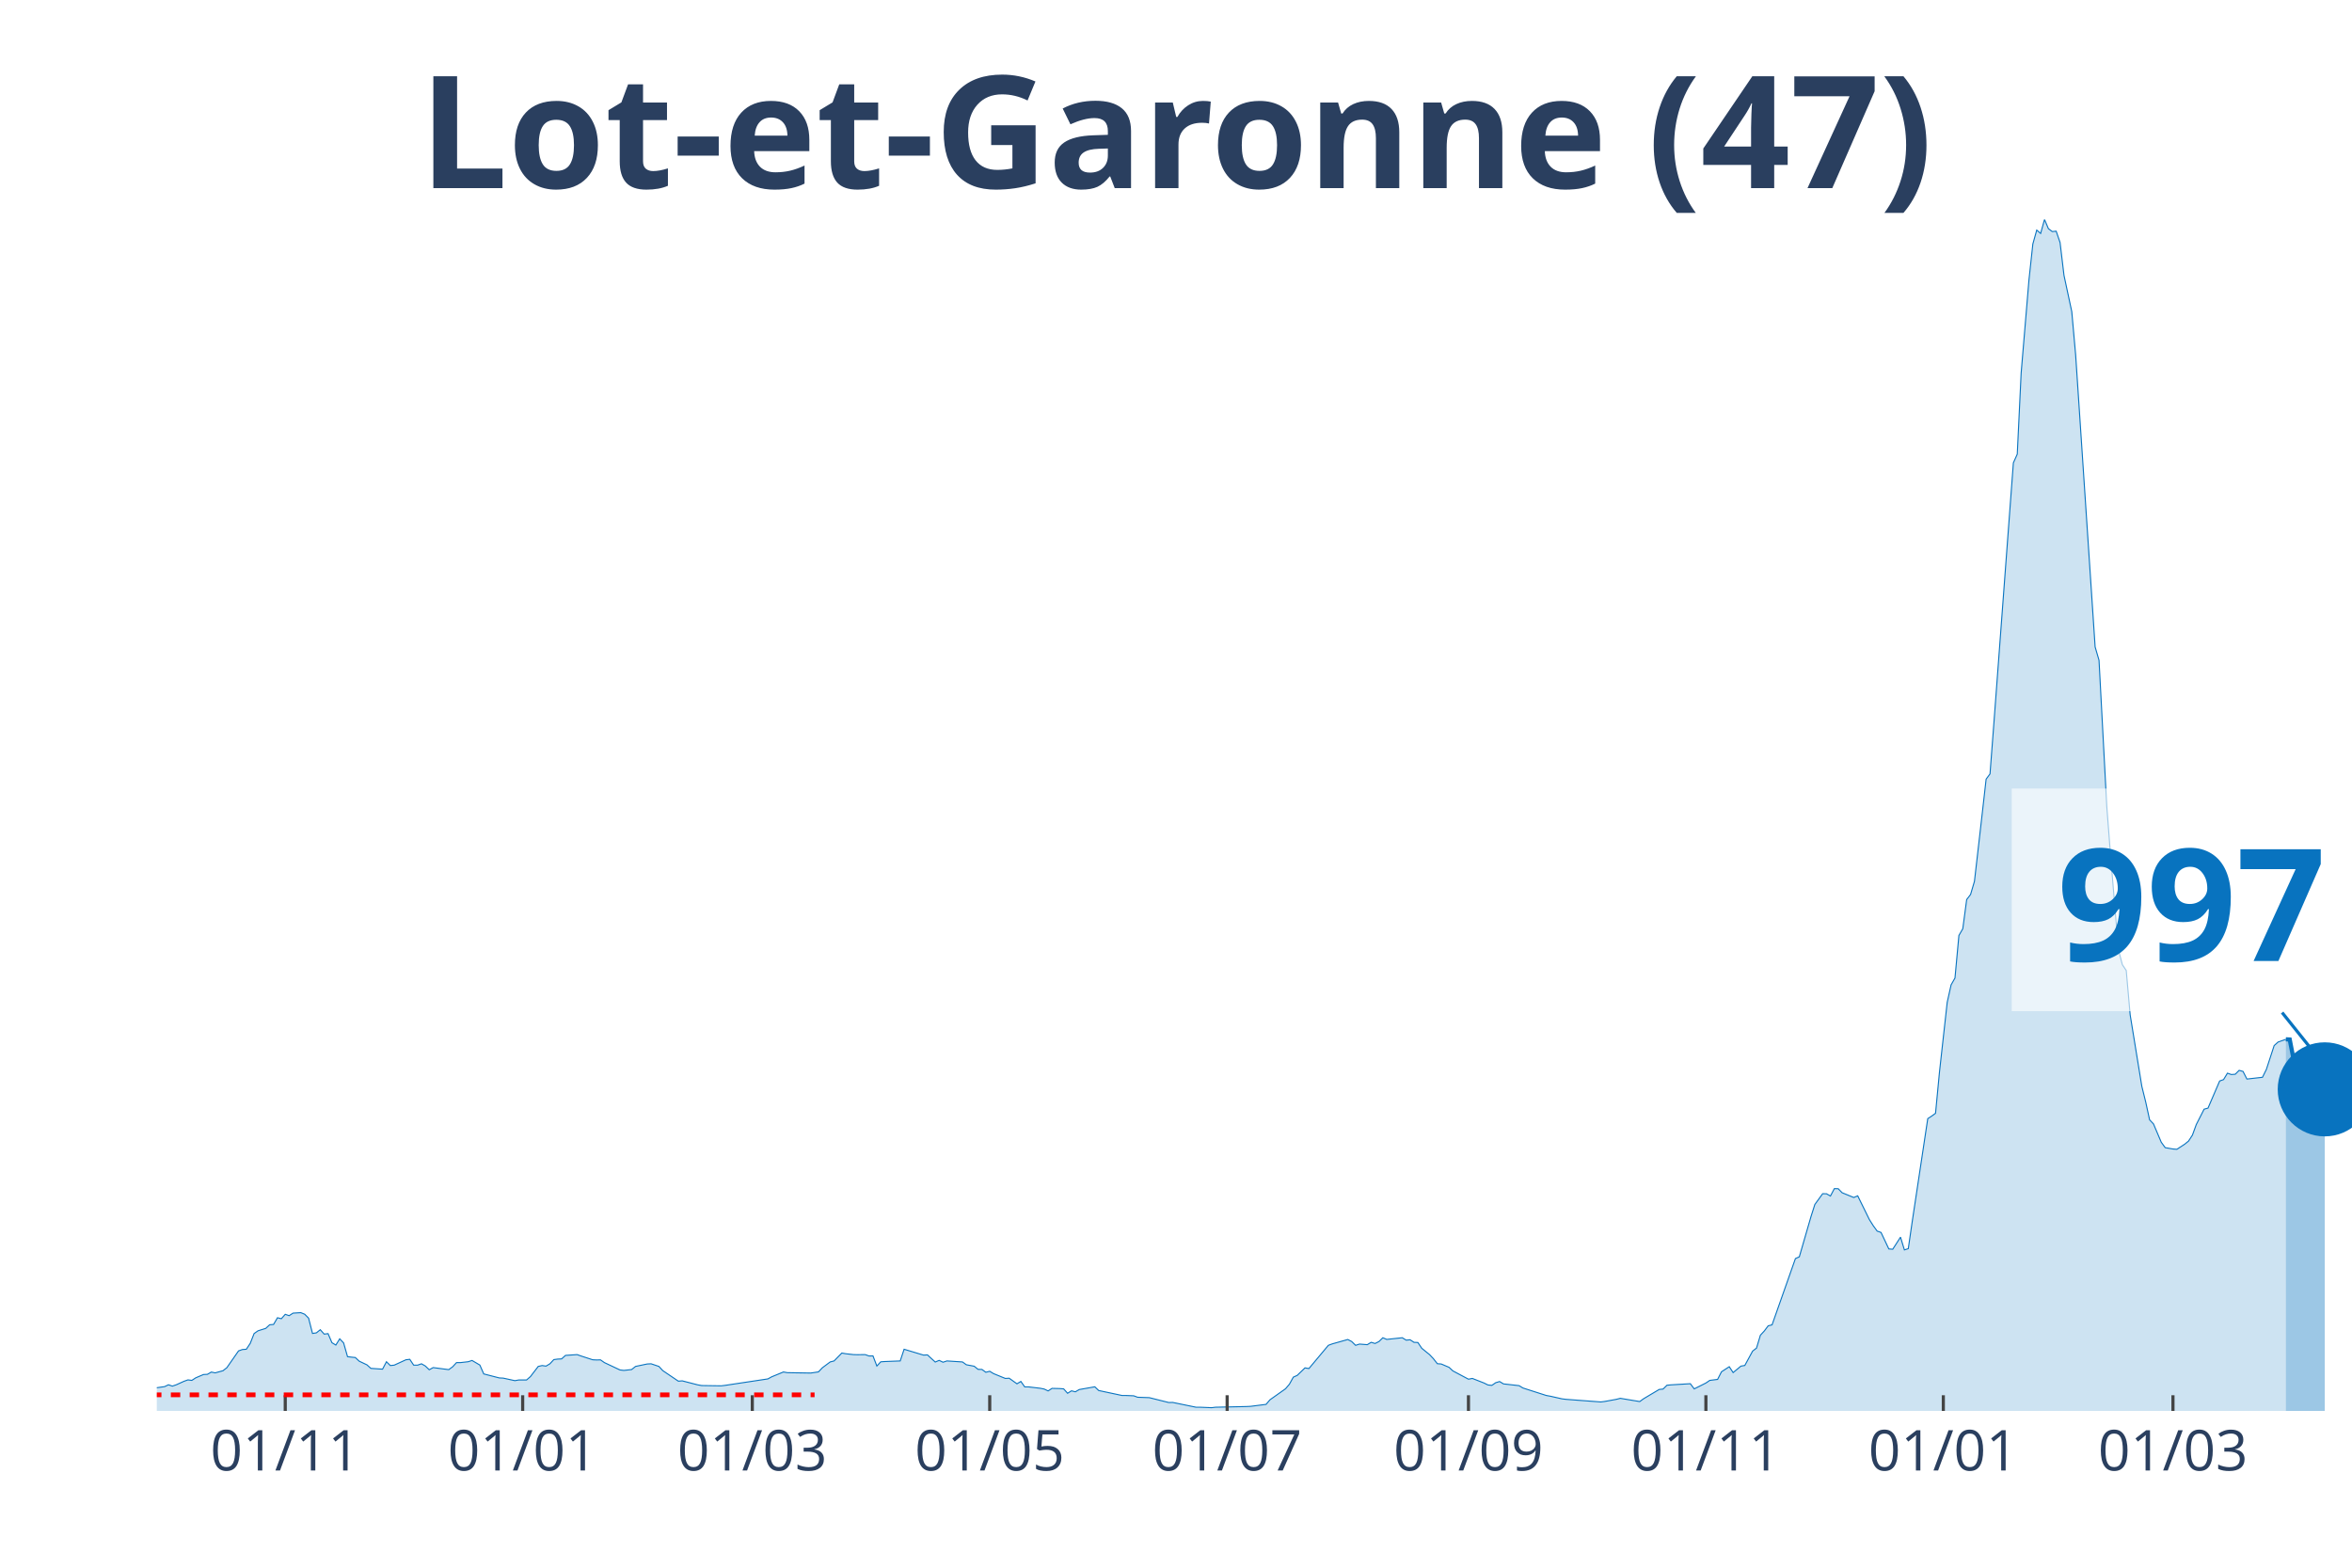
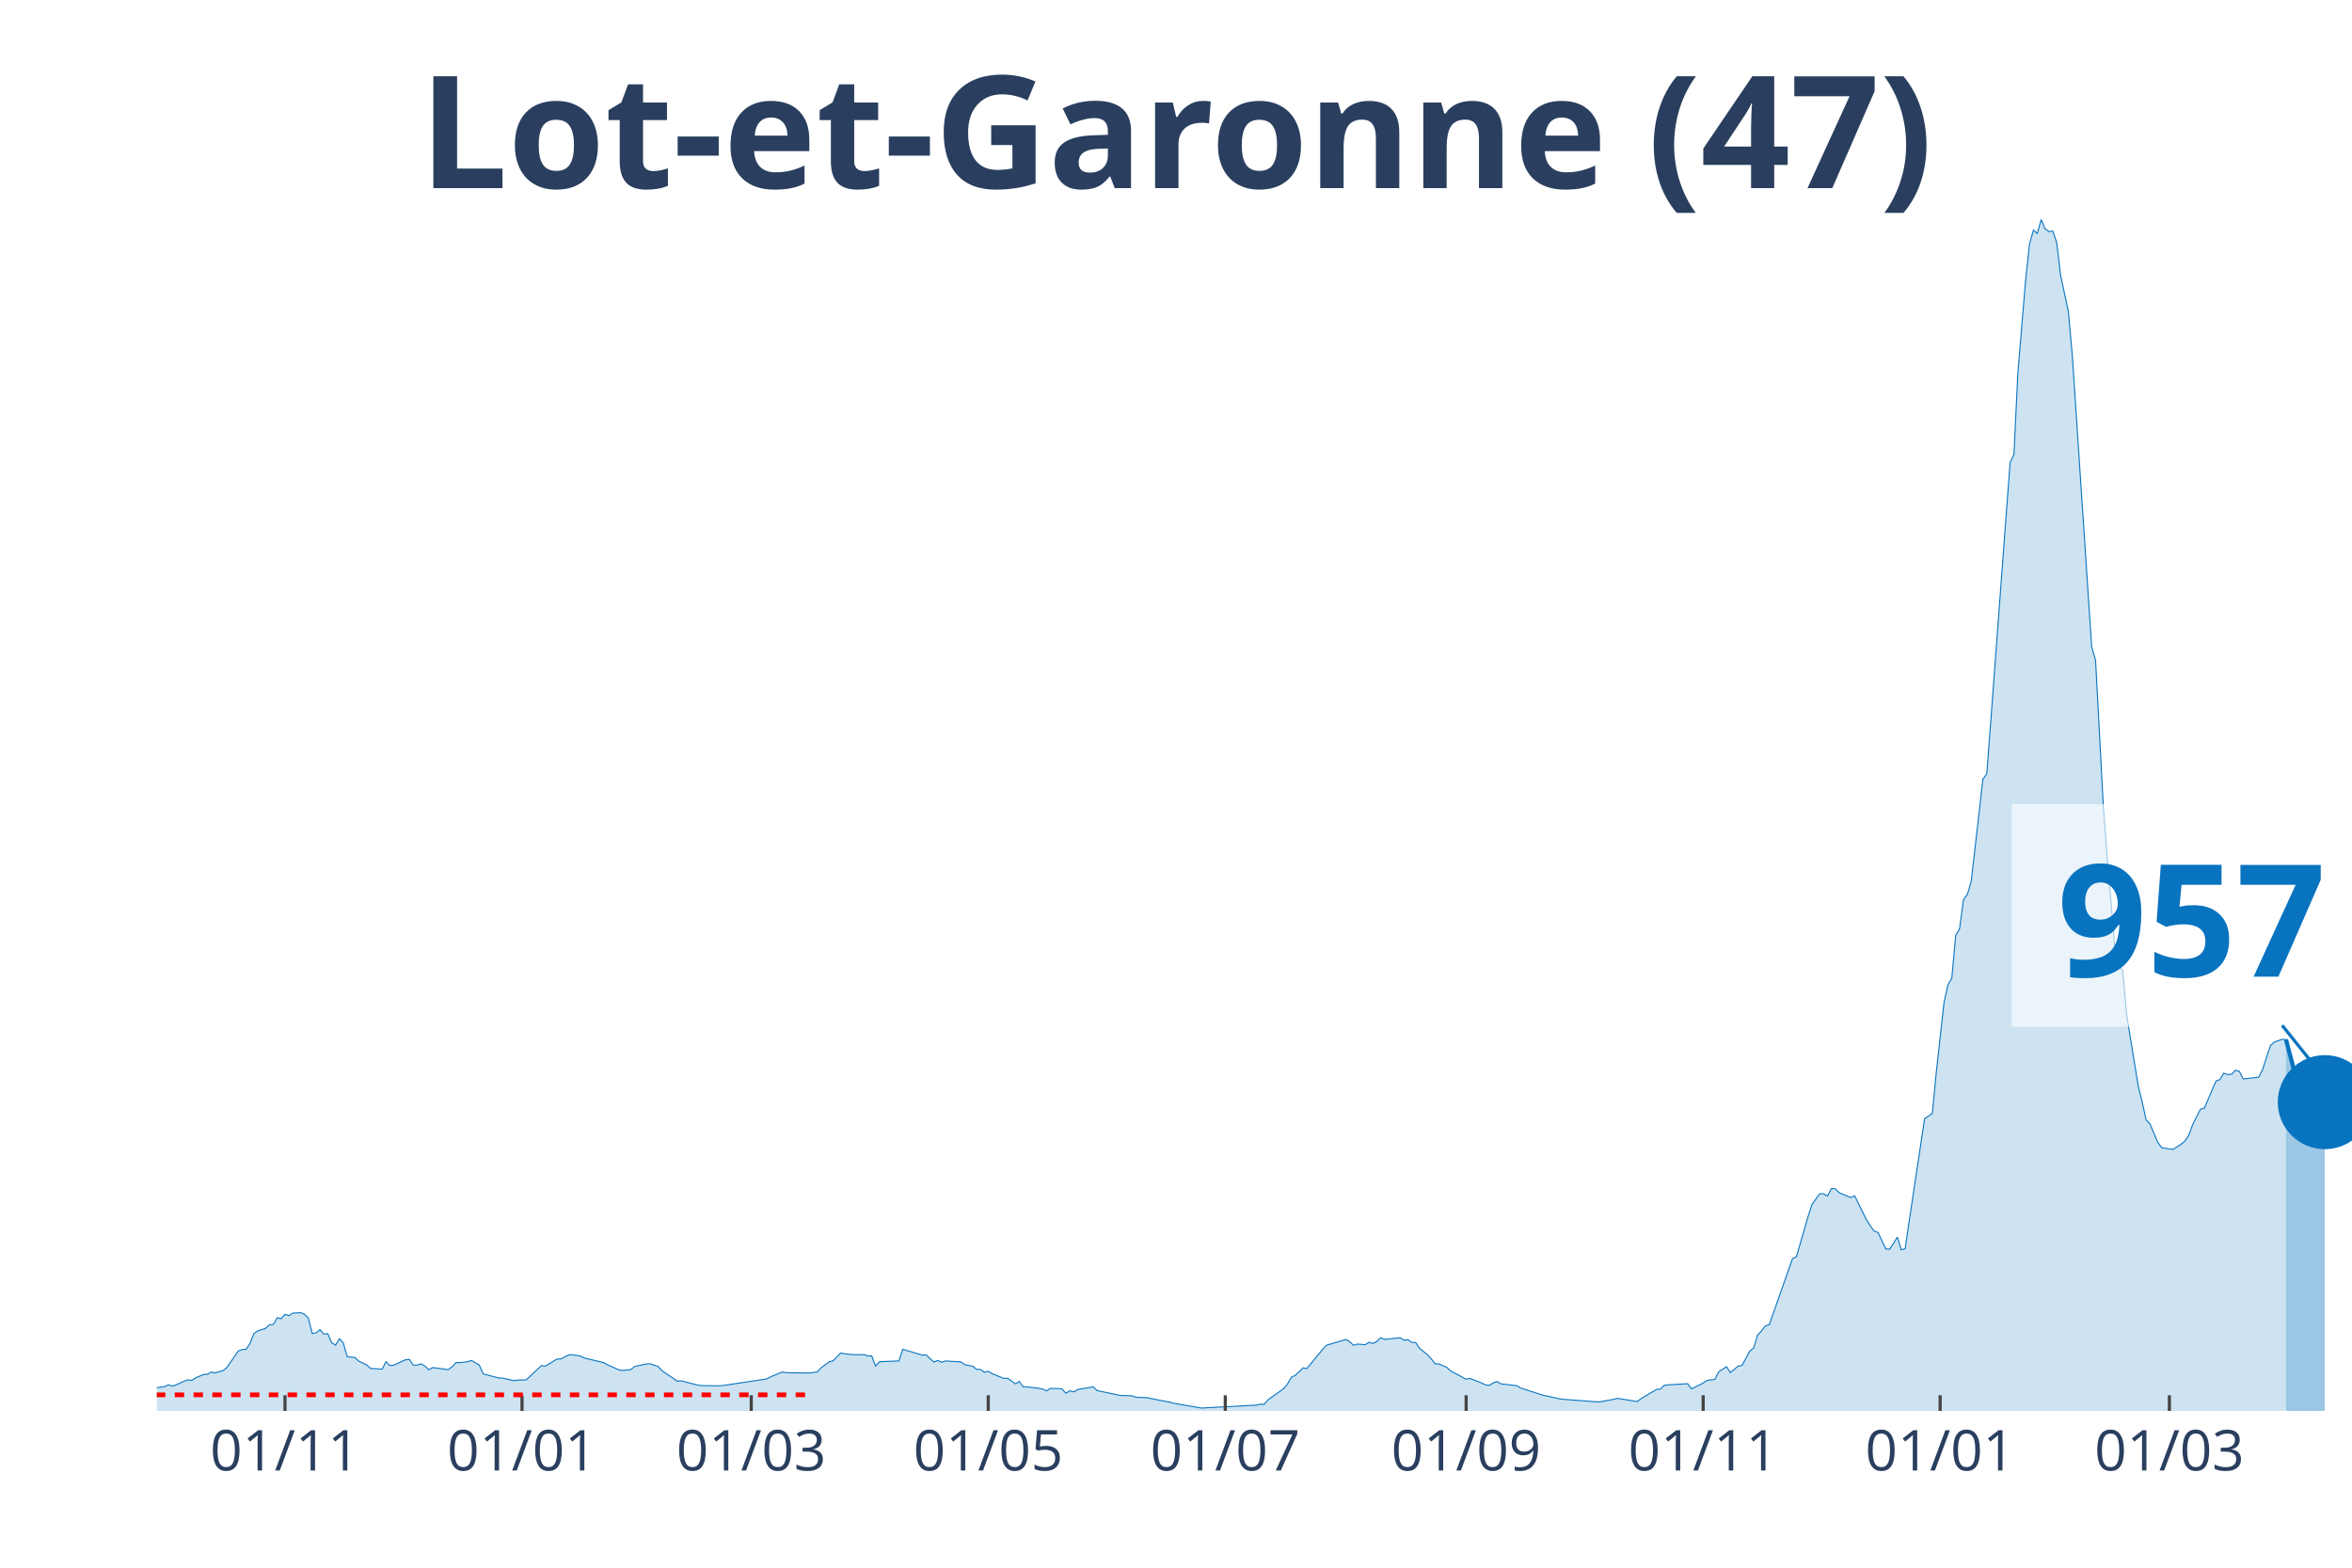
<svg xmlns="http://www.w3.org/2000/svg" class="main-svg" width="1125" height="750" style="" viewBox="0 0 750 500">
  <rect x="0" y="0" width="750" height="500" style="fill: rgb(0, 0, 0); fill-opacity: 0;" />
-   <defs id="defs-2f6714">
+   <defs id="defs-c28b36">
    <g class="clips">
-       <clipPath id="clip2f6714xyplot" class="plotclip">
+       <clipPath id="clipc28b36xyplot" class="plotclip">
        <rect width="700" height="380" />
      </clipPath>
-       <clipPath class="axesclip" id="clip2f6714x">
+       <clipPath class="axesclip" id="clipc28b36x">
        <rect x="50" y="0" width="700" height="500" />
      </clipPath>
-       <clipPath class="axesclip" id="clip2f6714y">
+       <clipPath class="axesclip" id="clipc28b36y">
        <rect x="0" y="70" width="750" height="380" />
      </clipPath>
-       <clipPath class="axesclip" id="clip2f6714xy">
+       <clipPath class="axesclip" id="clipc28b36xy">
        <rect x="50" y="70" width="700" height="380" />
      </clipPath>
    </g>
    <g class="gradients" />
  </defs>
  <g class="bglayer">
    <rect class="bg" x="50" y="70" width="700" height="380" style="fill: rgb(0, 0, 0); fill-opacity: 0; stroke-width: 0;" />
  </g>
  <g class="layer-below">
    <g class="imagelayer" />
    <g class="shapelayer" />
  </g>
  <g class="cartesianlayer">
    <g class="subplot xy">
      <g class="layer-subplot">
        <g class="shapelayer" />
        <g class="imagelayer" />
      </g>
      <g class="gridlayer">
        <g class="x">
-           <path class="xgrid crisp" transform="translate(90.96,0)" d="M0,70v380" style="stroke: rgb(255, 255, 255); stroke-opacity: 1; stroke-width: 1px;" />
-           <path class="xgrid crisp" transform="translate(166.67,0)" d="M0,70v380" style="stroke: rgb(255, 255, 255); stroke-opacity: 1; stroke-width: 1px;" />
-           <path class="xgrid crisp" transform="translate(239.89,0)" d="M0,70v380" style="stroke: rgb(255, 255, 255); stroke-opacity: 1; stroke-width: 1px;" />
-           <path class="xgrid crisp" transform="translate(315.6,0)" d="M0,70v380" style="stroke: rgb(255, 255, 255); stroke-opacity: 1; stroke-width: 1px;" />
-           <path class="xgrid crisp" transform="translate(391.31,0)" d="M0,70v380" style="stroke: rgb(255, 255, 255); stroke-opacity: 1; stroke-width: 1px;" />
-           <path class="xgrid crisp" transform="translate(468.26,0)" d="M0,70v380" style="stroke: rgb(255, 255, 255); stroke-opacity: 1; stroke-width: 1px;" />
-           <path class="xgrid crisp" transform="translate(543.97,0)" d="M0,70v380" style="stroke: rgb(255, 255, 255); stroke-opacity: 1; stroke-width: 1px;" />
-           <path class="xgrid crisp" transform="translate(619.68,0)" d="M0,70v380" style="stroke: rgb(255, 255, 255); stroke-opacity: 1; stroke-width: 1px;" />
-           <path class="xgrid crisp" transform="translate(692.91,0)" d="M0,70v380" style="stroke: rgb(255, 255, 255); stroke-opacity: 1; stroke-width: 1px;" />
+           <path class="xgrid crisp" transform="translate(90.88,0)" d="M0,70v380" style="stroke: rgb(255, 255, 255); stroke-opacity: 1; stroke-width: 1px;" />
+           <path class="xgrid crisp" transform="translate(166.46,0)" d="M0,70v380" style="stroke: rgb(255, 255, 255); stroke-opacity: 1; stroke-width: 1px;" />
+           <path class="xgrid crisp" transform="translate(239.56,0)" d="M0,70v380" style="stroke: rgb(255, 255, 255); stroke-opacity: 1; stroke-width: 1px;" />
+           <path class="xgrid crisp" transform="translate(315.13,0)" d="M0,70v380" style="stroke: rgb(255, 255, 255); stroke-opacity: 1; stroke-width: 1px;" />
+           <path class="xgrid crisp" transform="translate(390.71,0)" d="M0,70v380" style="stroke: rgb(255, 255, 255); stroke-opacity: 1; stroke-width: 1px;" />
+           <path class="xgrid crisp" transform="translate(467.52,0)" d="M0,70v380" style="stroke: rgb(255, 255, 255); stroke-opacity: 1; stroke-width: 1px;" />
+           <path class="xgrid crisp" transform="translate(543.1,0)" d="M0,70v380" style="stroke: rgb(255, 255, 255); stroke-opacity: 1; stroke-width: 1px;" />
+           <path class="xgrid crisp" transform="translate(618.67,0)" d="M0,70v380" style="stroke: rgb(255, 255, 255); stroke-opacity: 1; stroke-width: 1px;" />
+           <path class="xgrid crisp" transform="translate(691.77,0)" d="M0,70v380" style="stroke: rgb(255, 255, 255); stroke-opacity: 1; stroke-width: 1px;" />
        </g>
        <g class="y" />
      </g>
      <g class="zerolinelayer" />
      <path class="xlines-below" />
      <path class="ylines-below" />
      <g class="overlines-below" />
      <g class="xaxislayer-below" />
      <g class="yaxislayer-below" />
      <g class="overaxes-below" />
-       <g class="plot" transform="translate(50, 70)" clip-path="url('#clip2f6714xyplot')">
+       <g class="plot" transform="translate(50, 70)" clip-path="url('#clipc28b36xyplot')">
        <g class="scatterlayer mlayer">
-           <g class="trace scatter trace13aa5d" style="stroke-miterlimit: 2;">
+           <g class="trace scatter trace79e965" style="stroke-miterlimit: 2;">
            <g class="fills">
              <g>
-                 <path class="js-fill" d="M678.9,380L-168.79,380L-168.79,379.81L-57.09,378.91L-55.85,378.47L-44.68,374.8L-43.44,374.99L-38.48,374.9L-37.23,374.55L-29.79,373.03L-28.55,373.21L-13.65,373.9L-12.41,373.09L-7.45,373.37L-6.21,373.34L-2.48,373.03L-1.24,372.78L2.48,372.25L3.72,371.66L4.96,372.09L6.21,371.66L8.69,370.54L9.93,370.1L11.17,370.26L12.41,369.45L14.89,368.39L16.13,368.33L17.38,367.61L18.62,367.86L21.1,367.18L22.34,366.21L26.06,360.86L27.3,360.42L28.55,360.33L29.79,358.46L31.03,355.32L32.27,354.45L34.75,353.67L35.99,352.52L37.23,352.42L38.48,350.28L39.72,350.59L40.96,349.19L42.2,349.62L43.44,348.81L45.92,348.66L47.16,349.16L48.4,350.4L49.65,355.29L50.89,355.1L52.13,354.1L53.37,355.5L54.61,355.35L55.85,358.24L57.09,358.99L58.33,357L59.57,358.31L60.82,362.69L62.06,362.85L63.3,362.97L64.54,364.13L67.02,365.31L68.26,366.43L71.99,366.68L73.23,364.31L74.47,365.53L75.71,365.4L79.43,363.69L80.67,363.54L81.91,365.4L83.16,365.4L84.4,364.97L85.64,365.68L86.88,366.87L88.12,366.18L93.09,366.83L94.33,365.93L95.57,364.59L96.81,364.59L99.29,364.31L100.53,363.91L103.01,365.37L104.26,368.2L109.22,369.48L110.46,369.54L114.18,370.35L115.43,370.13L117.91,370.13L119.15,369.04L121.63,365.81L122.87,365.53L124.11,365.71L125.35,364.97L126.6,363.63L127.84,363.47L129.08,363.41L130.32,362.29L134.04,362.04L135.28,362.48L139.01,363.69L140.25,363.75L141.49,363.72L142.73,364.59L147.7,366.93L148.94,367.08L151.42,366.8L152.66,365.81L156.38,365.03L157.62,364.97L160.11,365.81L161.35,367.15L166.31,370.51L167.55,370.41L172.52,371.69L173.76,371.91L179.96,372L181.21,371.85L194.86,369.79L196.1,369.11L199.82,367.58L201.06,367.8L208.51,367.92L209.75,367.74L210.99,367.55L212.23,366.24L214.72,364.38L215.96,364.06L218.44,361.54L219.68,361.76L222.16,362.04L223.4,362.07L225.89,362.04L227.13,362.48L228.37,362.45L229.61,365.68L230.85,364.34L232.09,364.25L237.06,364.06L238.3,360.33L244.5,362.2L245.74,362.13L248.23,364.41L249.47,363.88L250.71,364.47L251.95,364.06L256.91,364.38L258.16,365.28L260.64,365.74L261.88,366.74L263.12,366.77L264.36,367.67L265.6,367.36L266.84,368.11L270.57,369.64L271.81,369.57L274.29,371.35L275.53,370.6L276.77,372.34L278.01,372.34L281.74,372.78L282.98,373.03L284.22,373.62L285.46,372.81L287.94,372.87L289.18,372.97L290.43,374.37L291.67,373.59L292.91,373.9L294.15,373.18L299.11,372.31L300.35,373.49L307.8,375.08L309.04,375.08L311.52,375.18L312.77,375.64L316.49,375.77L317.73,376.08L322.7,377.32L323.94,377.29L331.38,378.82L332.62,378.82L336.35,378.97L337.59,378.82L347.52,378.6L348.76,378.54L353.72,377.91L354.96,376.45L359.93,372.93L361.17,371.47L362.41,369.23L363.65,368.67L366.13,366.27L367.38,366.49L373.58,359.08L374.82,358.62L379.79,357.22L381.03,357.87L382.27,359.08L383.51,358.68L385.99,358.87L387.23,358.12L388.48,358.49L389.72,357.87L390.96,356.66L392.2,357.19L397.16,356.66L398.4,357.43L399.65,357.31L400.89,358.12L402.13,358.18L403.37,360.02L405.85,362.04L407.09,363.35L408.33,364.94L409.57,365.03L412.06,366.09L413.3,367.24L418.26,369.88L419.5,369.64L423.23,371.1L424.47,371.72L425.71,371.85L426.95,371L428.19,370.63L429.43,371.38L434.4,371.94L435.64,372.69L443.09,375.08L444.33,375.3L448.05,376.14L449.29,376.3L460.46,377.14L461.7,376.98L465.43,376.3L466.67,375.98L472.87,377.01L474.11,376.11L479.08,373.15L480.32,373.03L481.56,371.81L482.8,371.69L489.01,371.32L490.25,372.97L493.97,371.1L495.21,370.26L497.7,369.95L498.94,367.52L501.42,365.9L502.66,367.77L505.14,365.71L506.38,365.5L508.87,360.92L510.11,359.96L511.35,355.85L512.59,354.51L513.83,352.86L515.07,352.55L522.52,331.41L523.76,330.85L527.48,318.03L528.72,314.14L531.21,310.72L532.45,310.75L533.69,311.46L534.93,309.1L536.17,309.13L537.41,310.41L541.13,311.93L542.38,311.4L546.1,318.96L547.34,320.93L548.58,322.64L549.82,323.07L552.3,328.33L553.55,328.43L556.03,324.57L557.27,328.64L558.51,328.24L559.75,319.71L564.72,286.78L565.96,285.97L567.2,285.07L568.44,272.06L570.92,249.68L572.16,244.11L573.4,241.93L574.65,228.36L575.89,226.21L577.13,216.91L578.37,215.29L579.61,211.09L582.09,189.46L583.33,178.5L584.57,176.82L585.82,160.48L590.78,94.18L592.02,77.62L593.26,74.85L594.5,48.96L596.99,19.27L598.23,7.81L599.47,3.39L600.71,4.45L601.95,0L603.19,2.93L604.43,3.86L605.67,3.73L606.91,7.35L608.16,17.83L610.64,29.38L611.88,43.23L618.09,136.33L619.33,140.59L621.81,187.21L623.05,203.31L625.53,232.94L626.77,237.67L628.01,239.53L629.26,253.67L632.98,276.48L634.22,281.49L635.46,287.16L636.7,288.46L639.18,294.31L640.43,296.03L642.91,296.46L644.15,296.56L646.63,294.94L647.87,293.94L649.11,292.04L650.35,288.65L652.84,283.76L654.08,283.42L657.8,274.77L659.04,274.33L660.28,272.28L661.52,272.71L662.77,272.62L664.01,271.38L665.25,271.72L666.49,274.15L671.45,273.59L672.7,271.06L675.18,263.47L676.42,262.35L678.9,261.48" style="fill: rgb(8, 115, 191); fill-opacity: 0.2; stroke-width: 0;" />
+                 <path class="js-fill" d="M678.94,380L-168.5,380L-168.5,379.81L-56.99,378.91L-55.75,378.47L-44.6,374.8L-43.36,374.99L-38.41,374.9L-37.17,374.55L-29.73,373.03L-28.5,373.21L-13.63,373.9L-12.39,373.09L-7.43,373.37L-6.19,373.34L-2.48,373.03L-1.24,372.78L2.48,372.25L3.72,371.66L4.96,372.09L6.19,371.66L8.67,370.54L9.91,370.1L11.15,370.26L12.39,369.45L14.87,368.39L16.11,368.33L17.35,367.61L18.58,367.86L21.06,367.18L22.3,366.21L26.02,360.86L27.26,360.42L28.5,360.33L29.73,358.46L30.97,355.32L32.21,354.45L34.69,353.67L35.93,352.52L37.17,352.42L38.41,350.28L39.65,350.59L40.88,349.19L42.12,349.62L43.36,348.81L45.84,348.66L47.08,349.16L48.32,350.4L49.56,355.29L50.8,355.1L52.04,354.1L53.27,355.5L54.51,355.35L55.75,358.24L56.99,358.99L58.23,357L59.47,358.31L60.71,362.69L61.95,362.85L63.19,362.97L64.42,364.13L66.9,365.31L68.14,366.43L71.86,366.68L73.1,364.31L74.34,365.53L75.58,365.4L79.29,363.69L80.53,363.54L81.77,365.4L83.01,365.4L84.25,364.97L85.49,365.68L86.73,366.87L87.96,366.18L92.92,366.83L94.16,365.93L95.4,364.59L96.64,364.59L99.12,364.31L100.35,363.91L102.83,365.37L104.07,368.2L109.03,369.48L110.27,369.54L113.98,370.35L115.22,370.13L117.7,370.13L118.94,369.04L122.65,365.53L123.89,365.71L127.61,363.47L128.85,363.41L131.33,362.13L132.57,362.1L135.04,362.48L136.28,363.1L142.48,364.59L143.72,365.28L147.43,366.93L148.67,367.08L151.15,366.8L152.39,365.81L156.11,365.03L157.35,364.97L159.82,365.81L161.06,367.15L166.02,370.51L167.26,370.41L172.21,371.69L173.45,371.91L179.65,372L180.88,371.85L194.51,369.79L195.75,369.11L199.47,367.58L200.71,367.8L208.14,367.92L209.38,367.74L210.62,367.55L211.86,366.24L214.34,364.38L215.58,364.06L218.05,361.54L219.29,361.76L221.77,362.04L223.01,362.07L225.49,362.04L226.73,362.48L227.96,362.45L229.2,365.68L230.44,364.34L231.68,364.25L236.64,364.06L237.88,360.33L244.07,362.2L245.31,362.13L247.79,364.41L249.03,363.88L250.27,364.47L251.5,364.06L256.46,364.38L257.7,365.28L260.18,365.74L261.42,366.74L262.65,366.77L263.89,367.67L265.13,367.36L266.37,368.11L270.09,369.64L271.33,369.57L273.81,371.35L275.04,370.6L276.28,372.34L277.52,372.34L281.24,372.78L282.48,373.03L283.72,373.62L284.96,372.81L287.43,372.87L288.67,372.97L289.91,374.37L291.15,373.59L292.39,373.9L293.63,373.18L298.58,372.31L299.82,373.49L307.26,375.08L308.5,375.08L310.97,375.18L312.21,375.64L315.93,375.77L317.17,376.08L323.36,377.29L324.6,377.63L333.27,379.1L334.51,379L350.62,378.16L351.86,377.85L353.1,377.91L354.34,376.45L359.29,372.93L360.53,371.47L361.77,369.23L363.01,368.67L365.49,366.27L366.73,366.49L371.68,360.45L372.92,359.08L379.12,357.22L380.35,357.87L381.59,359.08L382.83,358.68L385.31,358.87L386.55,358.12L387.79,358.49L389.03,357.87L390.27,356.66L391.5,357.19L396.46,356.66L397.7,357.43L398.94,357.31L400.18,358.12L401.42,358.18L402.65,360.02L405.13,362.04L406.37,363.35L407.61,364.94L408.85,365.03L411.33,366.09L412.57,367.24L417.52,369.88L418.76,369.64L422.48,371.1L423.72,371.72L424.96,371.85L426.19,371L427.43,370.63L428.67,371.38L433.63,371.94L434.87,372.69L442.3,375.08L443.54,375.3L447.26,376.14L448.5,376.3L459.65,377.14L460.88,376.98L464.6,376.3L465.84,375.98L472.04,377.01L473.27,376.11L478.23,373.15L479.47,373.03L480.71,371.81L481.95,371.69L488.14,371.32L489.38,372.97L493.1,371.1L494.34,370.26L496.81,369.95L498.05,367.52L500.53,365.9L501.77,367.77L504.25,365.71L505.49,365.5L507.96,360.92L509.2,359.96L510.44,355.85L511.68,354.51L512.92,352.86L514.16,352.55L521.59,331.41L522.83,330.85L526.55,318.03L527.79,314.14L530.27,310.72L531.5,310.75L532.74,311.46L533.98,309.1L535.22,309.13L536.46,310.41L540.18,311.93L541.42,311.4L545.13,318.96L546.37,320.93L547.61,322.64L548.85,323.07L551.33,328.33L552.57,328.43L555.04,324.57L556.28,328.64L557.52,328.24L558.76,319.71L563.72,286.78L564.96,285.97L566.19,285.07L567.43,272.06L569.91,249.68L571.15,244.11L572.39,241.93L573.63,228.36L574.87,226.21L576.11,216.91L577.35,215.29L578.58,211.09L581.06,189.46L582.3,178.5L583.54,176.82L584.78,160.48L589.73,94.18L590.97,77.62L592.21,74.85L593.45,48.96L595.93,19.27L597.17,7.81L598.41,3.39L599.65,4.45L600.88,0L602.12,2.93L603.36,3.86L604.6,3.73L605.84,7.35L607.08,17.83L609.56,29.38L610.8,43.23L616.99,136.33L618.23,140.59L620.71,187.21L621.95,203.31L624.42,232.94L625.66,237.67L626.9,239.53L628.14,253.67L631.86,276.48L633.1,281.49L634.34,287.16L635.58,288.46L638.05,294.31L639.29,296.03L641.77,296.46L643.01,296.56L645.49,294.94L646.73,293.94L647.96,292.04L649.2,288.65L651.68,283.76L652.92,283.42L656.64,274.77L657.88,274.33L659.12,272.28L660.35,272.71L661.59,272.62L662.83,271.34L664.07,271.69L665.31,274.11L670.27,273.55L671.5,271.06L673.98,263.47L675.22,262.35L677.7,261.48L678.94,261.54" style="fill: rgb(8, 115, 191); fill-opacity: 0.2; stroke-width: 0;" />
              </g>
            </g>
            <g class="errorbars" />
            <g class="lines">
-               <path class="js-line" d="M-168.79,379.81L-57.09,378.91L-55.85,378.47L-44.68,374.8L-43.44,374.99L-38.48,374.9L-37.23,374.55L-29.79,373.03L-28.55,373.21L-13.65,373.9L-12.41,373.09L-7.45,373.37L-6.21,373.34L-2.48,373.03L-1.24,372.78L2.48,372.25L3.72,371.66L4.96,372.09L6.21,371.66L8.69,370.54L9.93,370.1L11.17,370.26L12.41,369.45L14.89,368.39L16.13,368.33L17.38,367.61L18.62,367.86L21.1,367.18L22.34,366.21L26.06,360.86L27.3,360.42L28.55,360.33L29.79,358.46L31.03,355.32L32.27,354.45L34.75,353.67L35.99,352.52L37.23,352.42L38.48,350.28L39.72,350.59L40.96,349.19L42.2,349.62L43.44,348.81L45.92,348.66L47.16,349.16L48.4,350.4L49.65,355.29L50.89,355.1L52.13,354.1L53.37,355.5L54.61,355.35L55.85,358.24L57.09,358.99L58.33,357L59.57,358.31L60.82,362.69L62.06,362.85L63.3,362.97L64.54,364.13L67.02,365.31L68.26,366.43L71.99,366.68L73.23,364.31L74.47,365.53L75.71,365.4L79.43,363.69L80.67,363.54L81.91,365.4L83.16,365.4L84.4,364.97L85.64,365.68L86.88,366.87L88.12,366.18L93.09,366.83L94.33,365.93L95.57,364.59L96.81,364.59L99.29,364.31L100.53,363.91L103.01,365.37L104.26,368.2L109.22,369.48L110.46,369.54L114.18,370.35L115.43,370.13L117.91,370.13L119.15,369.04L121.63,365.81L122.87,365.53L124.11,365.71L125.35,364.97L126.6,363.63L127.84,363.47L129.08,363.41L130.32,362.29L134.04,362.04L135.28,362.48L139.01,363.69L140.25,363.75L141.49,363.72L142.73,364.59L147.7,366.93L148.94,367.08L151.42,366.8L152.66,365.81L156.38,365.03L157.62,364.97L160.11,365.81L161.35,367.15L166.31,370.51L167.55,370.41L172.52,371.69L173.76,371.91L179.96,372L181.21,371.85L194.86,369.79L196.1,369.11L199.82,367.58L201.06,367.8L208.51,367.92L209.75,367.74L210.99,367.55L212.23,366.24L214.72,364.38L215.96,364.06L218.44,361.54L219.68,361.76L222.16,362.04L223.4,362.07L225.89,362.04L227.13,362.48L228.37,362.45L229.61,365.68L230.85,364.34L232.09,364.25L237.06,364.06L238.3,360.33L244.5,362.2L245.74,362.13L248.23,364.41L249.47,363.88L250.71,364.47L251.95,364.06L256.91,364.38L258.16,365.28L260.64,365.74L261.88,366.74L263.12,366.77L264.36,367.67L265.6,367.36L266.84,368.11L270.57,369.64L271.81,369.57L274.29,371.35L275.53,370.6L276.77,372.34L278.01,372.34L281.74,372.78L282.98,373.03L284.22,373.62L285.46,372.81L287.94,372.87L289.18,372.97L290.43,374.37L291.67,373.59L292.91,373.9L294.15,373.18L299.11,372.31L300.35,373.49L307.8,375.08L309.04,375.08L311.52,375.18L312.77,375.64L316.49,375.77L317.73,376.08L322.7,377.32L323.94,377.29L331.38,378.82L332.62,378.82L336.35,378.97L337.59,378.82L347.52,378.6L348.76,378.54L353.72,377.91L354.96,376.45L359.93,372.93L361.17,371.47L362.41,369.23L363.65,368.67L366.13,366.27L367.38,366.49L373.58,359.08L374.82,358.62L379.79,357.22L381.03,357.87L382.27,359.08L383.51,358.68L385.99,358.87L387.23,358.12L388.48,358.49L389.72,357.87L390.96,356.66L392.2,357.19L397.16,356.66L398.4,357.43L399.65,357.31L400.89,358.12L402.13,358.18L403.37,360.02L405.85,362.04L407.09,363.35L408.33,364.94L409.57,365.03L412.06,366.09L413.3,367.24L418.26,369.88L419.5,369.64L423.23,371.1L424.47,371.72L425.71,371.85L426.95,371L428.19,370.63L429.43,371.38L434.4,371.94L435.64,372.69L443.09,375.08L444.33,375.3L448.05,376.14L449.29,376.3L460.46,377.14L461.7,376.98L465.43,376.3L466.67,375.98L472.87,377.01L474.11,376.11L479.08,373.15L480.32,373.03L481.56,371.81L482.8,371.69L489.01,371.32L490.25,372.97L493.97,371.1L495.21,370.26L497.7,369.95L498.94,367.52L501.42,365.9L502.66,367.77L505.14,365.71L506.38,365.5L508.87,360.92L510.11,359.96L511.35,355.85L512.59,354.51L513.83,352.86L515.07,352.55L522.52,331.41L523.76,330.85L527.48,318.03L528.72,314.14L531.21,310.72L532.45,310.75L533.69,311.46L534.93,309.1L536.17,309.13L537.41,310.41L541.13,311.93L542.38,311.4L546.1,318.96L547.34,320.93L548.58,322.64L549.82,323.07L552.3,328.33L553.55,328.43L556.03,324.57L557.27,328.64L558.51,328.24L559.75,319.71L564.72,286.78L565.96,285.97L567.2,285.07L568.44,272.06L570.92,249.68L572.16,244.11L573.4,241.93L574.65,228.36L575.89,226.21L577.13,216.91L578.37,215.29L579.61,211.09L582.09,189.46L583.33,178.5L584.57,176.82L585.82,160.48L590.78,94.18L592.02,77.62L593.26,74.85L594.5,48.96L596.99,19.27L598.23,7.81L599.47,3.39L600.71,4.45L601.95,0L603.19,2.93L604.43,3.86L605.67,3.73L606.91,7.35L608.16,17.83L610.64,29.38L611.88,43.23L618.09,136.33L619.33,140.59L621.81,187.21L623.05,203.31L625.53,232.94L626.77,237.67L628.01,239.53L629.26,253.67L632.98,276.48L634.22,281.49L635.46,287.16L636.7,288.46L639.18,294.31L640.43,296.03L642.91,296.46L644.15,296.56L646.63,294.94L647.87,293.94L649.11,292.04L650.35,288.65L652.84,283.76L654.08,283.42L657.8,274.77L659.04,274.33L660.28,272.28L661.52,272.71L662.77,272.62L664.01,271.38L665.25,271.72L666.49,274.15L671.45,273.59L672.7,271.06L675.18,263.47L676.42,262.35L678.9,261.48" style="vector-effect: non-scaling-stroke; fill: none; stroke: rgb(8, 115, 191); stroke-opacity: 1; stroke-width: 0.5px; opacity: 1;" />
+               <path class="js-line" d="M-168.5,379.81L-56.99,378.91L-55.75,378.47L-44.6,374.8L-43.36,374.99L-38.41,374.9L-37.17,374.55L-29.73,373.03L-28.5,373.21L-13.63,373.9L-12.39,373.09L-7.43,373.37L-6.19,373.34L-2.48,373.03L-1.24,372.78L2.48,372.25L3.72,371.66L4.96,372.09L6.19,371.66L8.67,370.54L9.91,370.1L11.15,370.26L12.39,369.45L14.87,368.39L16.11,368.33L17.35,367.61L18.58,367.86L21.06,367.18L22.3,366.21L26.02,360.86L27.26,360.42L28.5,360.33L29.73,358.46L30.97,355.32L32.21,354.45L34.69,353.67L35.93,352.52L37.17,352.42L38.41,350.28L39.65,350.59L40.88,349.19L42.12,349.62L43.36,348.81L45.84,348.66L47.08,349.16L48.32,350.4L49.56,355.29L50.8,355.1L52.04,354.1L53.27,355.5L54.51,355.35L55.75,358.24L56.99,358.99L58.23,357L59.47,358.31L60.71,362.69L61.95,362.85L63.19,362.97L64.42,364.13L66.9,365.31L68.14,366.43L71.86,366.68L73.1,364.31L74.34,365.53L75.58,365.4L79.29,363.69L80.53,363.54L81.77,365.4L83.01,365.4L84.25,364.97L85.49,365.68L86.73,366.87L87.96,366.18L92.92,366.83L94.16,365.93L95.4,364.59L96.64,364.59L99.12,364.31L100.35,363.91L102.83,365.37L104.07,368.2L109.03,369.48L110.27,369.54L113.98,370.35L115.22,370.13L117.7,370.13L118.94,369.04L122.65,365.53L123.89,365.71L127.61,363.47L128.85,363.41L131.33,362.13L132.57,362.1L135.04,362.48L136.28,363.1L142.48,364.59L143.72,365.28L147.43,366.93L148.67,367.08L151.15,366.8L152.39,365.81L156.11,365.03L157.35,364.97L159.82,365.81L161.06,367.15L166.02,370.51L167.26,370.41L172.21,371.69L173.45,371.91L179.65,372L180.88,371.85L194.51,369.79L195.75,369.11L199.47,367.58L200.71,367.8L208.14,367.92L209.38,367.74L210.62,367.55L211.86,366.24L214.34,364.38L215.58,364.06L218.05,361.54L219.29,361.76L221.77,362.04L223.01,362.07L225.49,362.04L226.73,362.48L227.96,362.45L229.2,365.68L230.44,364.34L231.68,364.25L236.64,364.06L237.88,360.33L244.07,362.2L245.31,362.13L247.79,364.41L249.03,363.88L250.27,364.47L251.5,364.06L256.46,364.38L257.7,365.28L260.18,365.74L261.42,366.74L262.65,366.77L263.89,367.67L265.13,367.36L266.37,368.11L270.09,369.64L271.33,369.57L273.81,371.35L275.04,370.6L276.28,372.34L277.52,372.34L281.24,372.78L282.48,373.03L283.72,373.62L284.96,372.81L287.43,372.87L288.67,372.97L289.91,374.37L291.15,373.59L292.39,373.9L293.63,373.18L298.58,372.31L299.82,373.49L307.26,375.08L308.5,375.08L310.97,375.18L312.21,375.64L315.93,375.77L317.17,376.08L323.36,377.29L324.6,377.63L333.27,379.1L334.51,379L350.62,378.16L351.86,377.85L353.1,377.91L354.34,376.45L359.29,372.93L360.53,371.47L361.77,369.23L363.01,368.67L365.49,366.27L366.73,366.49L371.68,360.45L372.92,359.08L379.12,357.22L380.35,357.87L381.59,359.08L382.83,358.68L385.31,358.87L386.55,358.12L387.79,358.49L389.03,357.87L390.27,356.66L391.5,357.19L396.46,356.66L397.7,357.43L398.94,357.31L400.18,358.12L401.42,358.18L402.65,360.02L405.13,362.04L406.37,363.35L407.61,364.94L408.85,365.03L411.33,366.09L412.57,367.24L417.52,369.88L418.76,369.64L422.48,371.1L423.72,371.72L424.96,371.85L426.19,371L427.43,370.63L428.67,371.38L433.63,371.94L434.87,372.69L442.3,375.08L443.54,375.3L447.26,376.14L448.5,376.3L459.65,377.14L460.88,376.98L464.6,376.3L465.84,375.98L472.04,377.01L473.27,376.11L478.23,373.15L479.47,373.03L480.71,371.81L481.95,371.69L488.14,371.32L489.38,372.97L493.1,371.1L494.34,370.26L496.81,369.95L498.05,367.52L500.53,365.9L501.77,367.77L504.25,365.71L505.49,365.5L507.96,360.92L509.2,359.96L510.44,355.85L511.68,354.51L512.92,352.86L514.16,352.55L521.59,331.41L522.83,330.85L526.55,318.03L527.79,314.14L530.27,310.72L531.5,310.75L532.74,311.46L533.98,309.1L535.22,309.13L536.46,310.41L540.18,311.93L541.42,311.4L545.13,318.96L546.37,320.93L547.61,322.64L548.85,323.07L551.33,328.33L552.57,328.43L555.04,324.57L556.28,328.64L557.52,328.24L558.76,319.71L563.72,286.78L564.96,285.97L566.19,285.07L567.43,272.06L569.91,249.68L571.15,244.11L572.39,241.93L573.63,228.36L574.87,226.21L576.11,216.91L577.35,215.29L578.58,211.09L581.06,189.46L582.3,178.5L583.54,176.82L584.78,160.48L589.73,94.18L590.97,77.62L592.21,74.85L593.45,48.96L595.93,19.27L597.17,7.81L598.41,3.39L599.65,4.45L600.88,0L602.12,2.93L603.36,3.86L604.6,3.73L605.84,7.35L607.08,17.83L609.56,29.38L610.8,43.23L616.99,136.33L618.23,140.59L620.71,187.21L621.95,203.31L624.42,232.94L625.66,237.67L626.9,239.53L628.14,253.67L631.86,276.48L633.1,281.49L634.34,287.16L635.58,288.46L638.05,294.31L639.29,296.03L641.77,296.46L643.01,296.56L645.49,294.94L646.73,293.94L647.96,292.04L649.2,288.65L651.68,283.76L652.92,283.42L656.64,274.77L657.88,274.33L659.12,272.28L660.35,272.71L661.59,272.62L662.83,271.34L664.07,271.69L665.31,274.11L670.27,273.55L671.5,271.06L673.98,263.47L675.22,262.35L677.7,261.48L678.94,261.54" style="vector-effect: non-scaling-stroke; fill: none; stroke: rgb(8, 115, 191); stroke-opacity: 1; stroke-width: 0.5px; opacity: 1;" />
            </g>
            <g class="points" />
            <g class="text" />
          </g>
-           <g class="trace scatter trace60e27d" style="stroke-miterlimit: 2;">
+           <g class="trace scatter traceff838a" style="stroke-miterlimit: 2;">
            <g class="fills">
              <g>
-                 <path class="js-fill" d="M691.31,380L678.9,380L678.9,261.48L680.14,261.54L681.38,267.89L683.87,272.59L685.11,273.27L686.35,276.08L687.59,276.73L688.83,277.41L690.07,276.01L691.31,277.44" style="fill: rgb(8, 115, 191); fill-opacity: 0.4; stroke-width: 0;" />
+                 <path class="js-fill" d="M691.33,380L678.94,380L678.94,261.54L681.42,270.94L682.65,272.56L683.89,273.21L685.13,276.01L687.61,277.35L688.85,275.92L690.09,277.2L691.33,281.52" style="fill: rgb(8, 115, 191); fill-opacity: 0.4; stroke-width: 0;" />
              </g>
            </g>
            <g class="errorbars" />
            <g class="lines">
-               <path class="js-line" d="M678.9,261.48L680.14,261.54L681.38,267.89L683.87,272.59L685.11,273.27L686.35,276.08L687.59,276.73L688.83,277.41L690.07,276.01L691.31,277.44" style="vector-effect: non-scaling-stroke; fill: none; stroke: rgb(8, 115, 191); stroke-opacity: 1; stroke-width: 2px; opacity: 1;" />
+               <path class="js-line" d="M678.94,261.54L681.42,270.94L682.65,272.56L683.89,273.21L685.13,276.01L687.61,277.35L688.85,275.92L690.09,277.2L691.33,281.52" style="vector-effect: non-scaling-stroke; fill: none; stroke: rgb(8, 115, 191); stroke-opacity: 1; stroke-width: 2px; opacity: 1;" />
            </g>
            <g class="points" />
            <g class="text" />
          </g>
-           <g class="trace scatter trace6f56b5" style="stroke-miterlimit: 2; opacity: 1;">
+           <g class="trace scatter trace26d074" style="stroke-miterlimit: 2; opacity: 1;">
            <g class="fills" />
            <g class="errorbars" />
            <g class="lines" />
            <g class="points">
-               <path class="point" transform="translate(691.31,277.44)" d="M15,0A15,15 0 1,1 0,-15A15,15 0 0,1 15,0Z" style="opacity: 1; stroke-width: 0px; fill: rgb(8, 115, 191); fill-opacity: 1;" />
+               <path class="point" transform="translate(691.33,281.52)" d="M15,0A15,15 0 1,1 0,-15A15,15 0 0,1 15,0Z" style="opacity: 1; stroke-width: 0px; fill: rgb(8, 115, 191); fill-opacity: 1;" />
            </g>
            <g class="text" />
          </g>
        </g>
      </g>
      <g class="overplot" />
      <path class="xlines-above crisp" style="fill: none; stroke-width: 1px; stroke: rgb(0, 0, 0); stroke-opacity: 0;" d="" />
      <path class="ylines-above crisp" style="fill: none;" d="M0,0" />
      <g class="overlines-above" />
      <g class="xaxislayer-above">
-         <path class="xtick ticks crisp" d="M0,450v-5" transform="translate(90.96,0)" style="stroke: rgb(68, 68, 68); stroke-opacity: 1; stroke-width: 1px;" />
-         <path class="xtick ticks crisp" d="M0,450v-5" transform="translate(166.67,0)" style="stroke: rgb(68, 68, 68); stroke-opacity: 1; stroke-width: 1px;" />
-         <path class="xtick ticks crisp" d="M0,450v-5" transform="translate(239.89,0)" style="stroke: rgb(68, 68, 68); stroke-opacity: 1; stroke-width: 1px;" />
-         <path class="xtick ticks crisp" d="M0,450v-5" transform="translate(315.6,0)" style="stroke: rgb(68, 68, 68); stroke-opacity: 1; stroke-width: 1px;" />
-         <path class="xtick ticks crisp" d="M0,450v-5" transform="translate(391.31,0)" style="stroke: rgb(68, 68, 68); stroke-opacity: 1; stroke-width: 1px;" />
-         <path class="xtick ticks crisp" d="M0,450v-5" transform="translate(468.26,0)" style="stroke: rgb(68, 68, 68); stroke-opacity: 1; stroke-width: 1px;" />
-         <path class="xtick ticks crisp" d="M0,450v-5" transform="translate(543.97,0)" style="stroke: rgb(68, 68, 68); stroke-opacity: 1; stroke-width: 1px;" />
-         <path class="xtick ticks crisp" d="M0,450v-5" transform="translate(619.68,0)" style="stroke: rgb(68, 68, 68); stroke-opacity: 1; stroke-width: 1px;" />
-         <path class="xtick ticks crisp" d="M0,450v-5" transform="translate(692.91,0)" style="stroke: rgb(68, 68, 68); stroke-opacity: 1; stroke-width: 1px;" />
+         <path class="xtick ticks crisp" d="M0,450v-5" transform="translate(90.88,0)" style="stroke: rgb(68, 68, 68); stroke-opacity: 1; stroke-width: 1px;" />
+         <path class="xtick ticks crisp" d="M0,450v-5" transform="translate(166.46,0)" style="stroke: rgb(68, 68, 68); stroke-opacity: 1; stroke-width: 1px;" />
+         <path class="xtick ticks crisp" d="M0,450v-5" transform="translate(239.56,0)" style="stroke: rgb(68, 68, 68); stroke-opacity: 1; stroke-width: 1px;" />
+         <path class="xtick ticks crisp" d="M0,450v-5" transform="translate(315.13,0)" style="stroke: rgb(68, 68, 68); stroke-opacity: 1; stroke-width: 1px;" />
+         <path class="xtick ticks crisp" d="M0,450v-5" transform="translate(390.71,0)" style="stroke: rgb(68, 68, 68); stroke-opacity: 1; stroke-width: 1px;" />
+         <path class="xtick ticks crisp" d="M0,450v-5" transform="translate(467.52,0)" style="stroke: rgb(68, 68, 68); stroke-opacity: 1; stroke-width: 1px;" />
+         <path class="xtick ticks crisp" d="M0,450v-5" transform="translate(543.1,0)" style="stroke: rgb(68, 68, 68); stroke-opacity: 1; stroke-width: 1px;" />
+         <path class="xtick ticks crisp" d="M0,450v-5" transform="translate(618.67,0)" style="stroke: rgb(68, 68, 68); stroke-opacity: 1; stroke-width: 1px;" />
+         <path class="xtick ticks crisp" d="M0,450v-5" transform="translate(691.77,0)" style="stroke: rgb(68, 68, 68); stroke-opacity: 1; stroke-width: 1px;" />
        <g class="xtick">
-           <text text-anchor="middle" x="0" y="469" transform="translate(90.96,0)" style="font-family: 'Open Sans', verdana, arial, sans-serif; font-size: 18px; fill: rgb(42, 63, 95); fill-opacity: 1; white-space: pre;">01/11</text>
+           <text text-anchor="middle" x="0" y="469" transform="translate(90.88,0)" style="font-family: 'Open Sans', verdana, arial, sans-serif; font-size: 18px; fill: rgb(42, 63, 95); fill-opacity: 1; white-space: pre;">01/11</text>
        </g>
        <g class="xtick">
-           <text text-anchor="middle" x="0" y="469" transform="translate(166.67,0)" style="font-family: 'Open Sans', verdana, arial, sans-serif; font-size: 18px; fill: rgb(42, 63, 95); fill-opacity: 1; white-space: pre;">01/01</text>
+           <text text-anchor="middle" x="0" y="469" transform="translate(166.46,0)" style="font-family: 'Open Sans', verdana, arial, sans-serif; font-size: 18px; fill: rgb(42, 63, 95); fill-opacity: 1; white-space: pre;">01/01</text>
        </g>
        <g class="xtick">
-           <text text-anchor="middle" x="0" y="469" transform="translate(239.89,0)" style="font-family: 'Open Sans', verdana, arial, sans-serif; font-size: 18px; fill: rgb(42, 63, 95); fill-opacity: 1; white-space: pre;">01/03</text>
+           <text text-anchor="middle" x="0" y="469" transform="translate(239.56,0)" style="font-family: 'Open Sans', verdana, arial, sans-serif; font-size: 18px; fill: rgb(42, 63, 95); fill-opacity: 1; white-space: pre;">01/03</text>
        </g>
        <g class="xtick">
-           <text text-anchor="middle" x="0" y="469" transform="translate(315.6,0)" style="font-family: 'Open Sans', verdana, arial, sans-serif; font-size: 18px; fill: rgb(42, 63, 95); fill-opacity: 1; white-space: pre;">01/05</text>
+           <text text-anchor="middle" x="0" y="469" transform="translate(315.13,0)" style="font-family: 'Open Sans', verdana, arial, sans-serif; font-size: 18px; fill: rgb(42, 63, 95); fill-opacity: 1; white-space: pre;">01/05</text>
        </g>
        <g class="xtick">
-           <text text-anchor="middle" x="0" y="469" transform="translate(391.31,0)" style="font-family: 'Open Sans', verdana, arial, sans-serif; font-size: 18px; fill: rgb(42, 63, 95); fill-opacity: 1; white-space: pre;">01/07</text>
+           <text text-anchor="middle" x="0" y="469" transform="translate(390.71,0)" style="font-family: 'Open Sans', verdana, arial, sans-serif; font-size: 18px; fill: rgb(42, 63, 95); fill-opacity: 1; white-space: pre;">01/07</text>
        </g>
        <g class="xtick">
-           <text text-anchor="middle" x="0" y="469" transform="translate(468.26,0)" style="font-family: 'Open Sans', verdana, arial, sans-serif; font-size: 18px; fill: rgb(42, 63, 95); fill-opacity: 1; white-space: pre;">01/09</text>
+           <text text-anchor="middle" x="0" y="469" transform="translate(467.52,0)" style="font-family: 'Open Sans', verdana, arial, sans-serif; font-size: 18px; fill: rgb(42, 63, 95); fill-opacity: 1; white-space: pre;">01/09</text>
        </g>
        <g class="xtick">
-           <text text-anchor="middle" x="0" y="469" transform="translate(543.97,0)" style="font-family: 'Open Sans', verdana, arial, sans-serif; font-size: 18px; fill: rgb(42, 63, 95); fill-opacity: 1; white-space: pre;">01/11</text>
+           <text text-anchor="middle" x="0" y="469" transform="translate(543.1,0)" style="font-family: 'Open Sans', verdana, arial, sans-serif; font-size: 18px; fill: rgb(42, 63, 95); fill-opacity: 1; white-space: pre;">01/11</text>
        </g>
        <g class="xtick">
-           <text text-anchor="middle" x="0" y="469" transform="translate(619.68,0)" style="font-family: 'Open Sans', verdana, arial, sans-serif; font-size: 18px; fill: rgb(42, 63, 95); fill-opacity: 1; white-space: pre;">01/01</text>
+           <text text-anchor="middle" x="0" y="469" transform="translate(618.67,0)" style="font-family: 'Open Sans', verdana, arial, sans-serif; font-size: 18px; fill: rgb(42, 63, 95); fill-opacity: 1; white-space: pre;">01/01</text>
        </g>
        <g class="xtick">
-           <text text-anchor="middle" x="0" y="469" transform="translate(692.91,0)" style="font-family: 'Open Sans', verdana, arial, sans-serif; font-size: 18px; fill: rgb(42, 63, 95); fill-opacity: 1; white-space: pre;">01/03</text>
+           <text text-anchor="middle" x="0" y="469" transform="translate(691.77,0)" style="font-family: 'Open Sans', verdana, arial, sans-serif; font-size: 18px; fill: rgb(42, 63, 95); fill-opacity: 1; white-space: pre;">01/03</text>
        </g>
      </g>
      <g class="yaxislayer-above" />
      <g class="overaxes-above" />
    </g>
  </g>
  <g class="polarlayer" />
  <g class="ternarylayer" />
  <g class="geolayer" />
  <g class="funnelarealayer" />
  <g class="pielayer" />
  <g class="treemaplayer" />
  <g class="sunburstlayer" />
  <g class="glimages" />
-   <defs id="topdefs-2f6714">
+   <defs id="topdefs-c28b36">
    <g class="clips" />
  </defs>
  <g class="layer-above">
    <g class="imagelayer" />
    <g class="shapelayer">
-       <path data-index="0" fill-rule="evenodd" d="M-647.52,444.86L259.75,444.86" clip-path="url('#clip2f6714xy')" style="opacity: 1; stroke: rgb(255, 0, 0); stroke-opacity: 1; fill: rgb(0, 0, 0); fill-opacity: 0; stroke-dasharray: 3px, 3px; stroke-width: 1.5px;" />
+       <path data-index="0" fill-rule="evenodd" d="M-646.28,444.86L259.38,444.86" clip-path="url('#clipc28b36xy')" style="opacity: 1; stroke: rgb(255, 0, 0); stroke-opacity: 1; fill: rgb(0, 0, 0); fill-opacity: 0; stroke-dasharray: 3px, 3px; stroke-width: 1.5px;" />
    </g>
  </g>
  <g class="infolayer">
    <g class="g-gtitle">
      <text class="gtitle" x="375" y="25" text-anchor="middle" dy="0.7em" style="font-family: 'Open Sans', verdana, arial, sans-serif; font-size: 50px; fill: rgb(42, 63, 95); opacity: 1; font-weight: normal; white-space: pre;">
        <tspan style="font-weight:bold">Lot-et-Garonne (47)</tspan>
      </text>
    </g>
    <g class="g-xtitle" />
    <g class="annotation" data-index="0" style="opacity: 1;">
-       <g class="annotation-text-g" transform="rotate(0,699.31,287.44)">
-         <g class="cursor-pointer" transform="translate(641, 251)">
+       <g class="annotation-text-g" transform="rotate(0,699.33,291.52)">
+         <g class="cursor-pointer" transform="translate(641, 256)">
          <rect class="bg" x="0.5" y="0.5" width="115" height="71" style="stroke-width: 1px; stroke: rgb(0, 0, 0); stroke-opacity: 0; fill: rgb(255, 255, 255); fill-opacity: 0.6;" />
          <text class="annotation-text" text-anchor="middle" x="57.812" y="55.5" style="font-family: 'Open Sans', verdana, arial, sans-serif; font-size: 50px; fill: rgb(8, 115, 191); fill-opacity: 1; white-space: pre;">
-             <tspan style="font-weight:bold">997 </tspan>
+             <tspan style="font-weight:bold">957 </tspan>
          </text>
        </g>
      </g>
      <g class="annotation-arrow-g" style="opacity: 1;">
-         <path d="M727.71,322.94L739.31,337.44" style="stroke-width: 1px; stroke: rgb(8, 115, 191); stroke-opacity: 1; stroke-dasharray: 0px, 0px, 18.569px, 18.569px;" />
+         <path d="M727.73,327.02L739.33,341.52" style="stroke-width: 1px; stroke: rgb(8, 115, 191); stroke-opacity: 1; stroke-dasharray: 0px, 0px, 18.569px, 18.569px;" />
      </g>
    </g>
  </g>
</svg>
